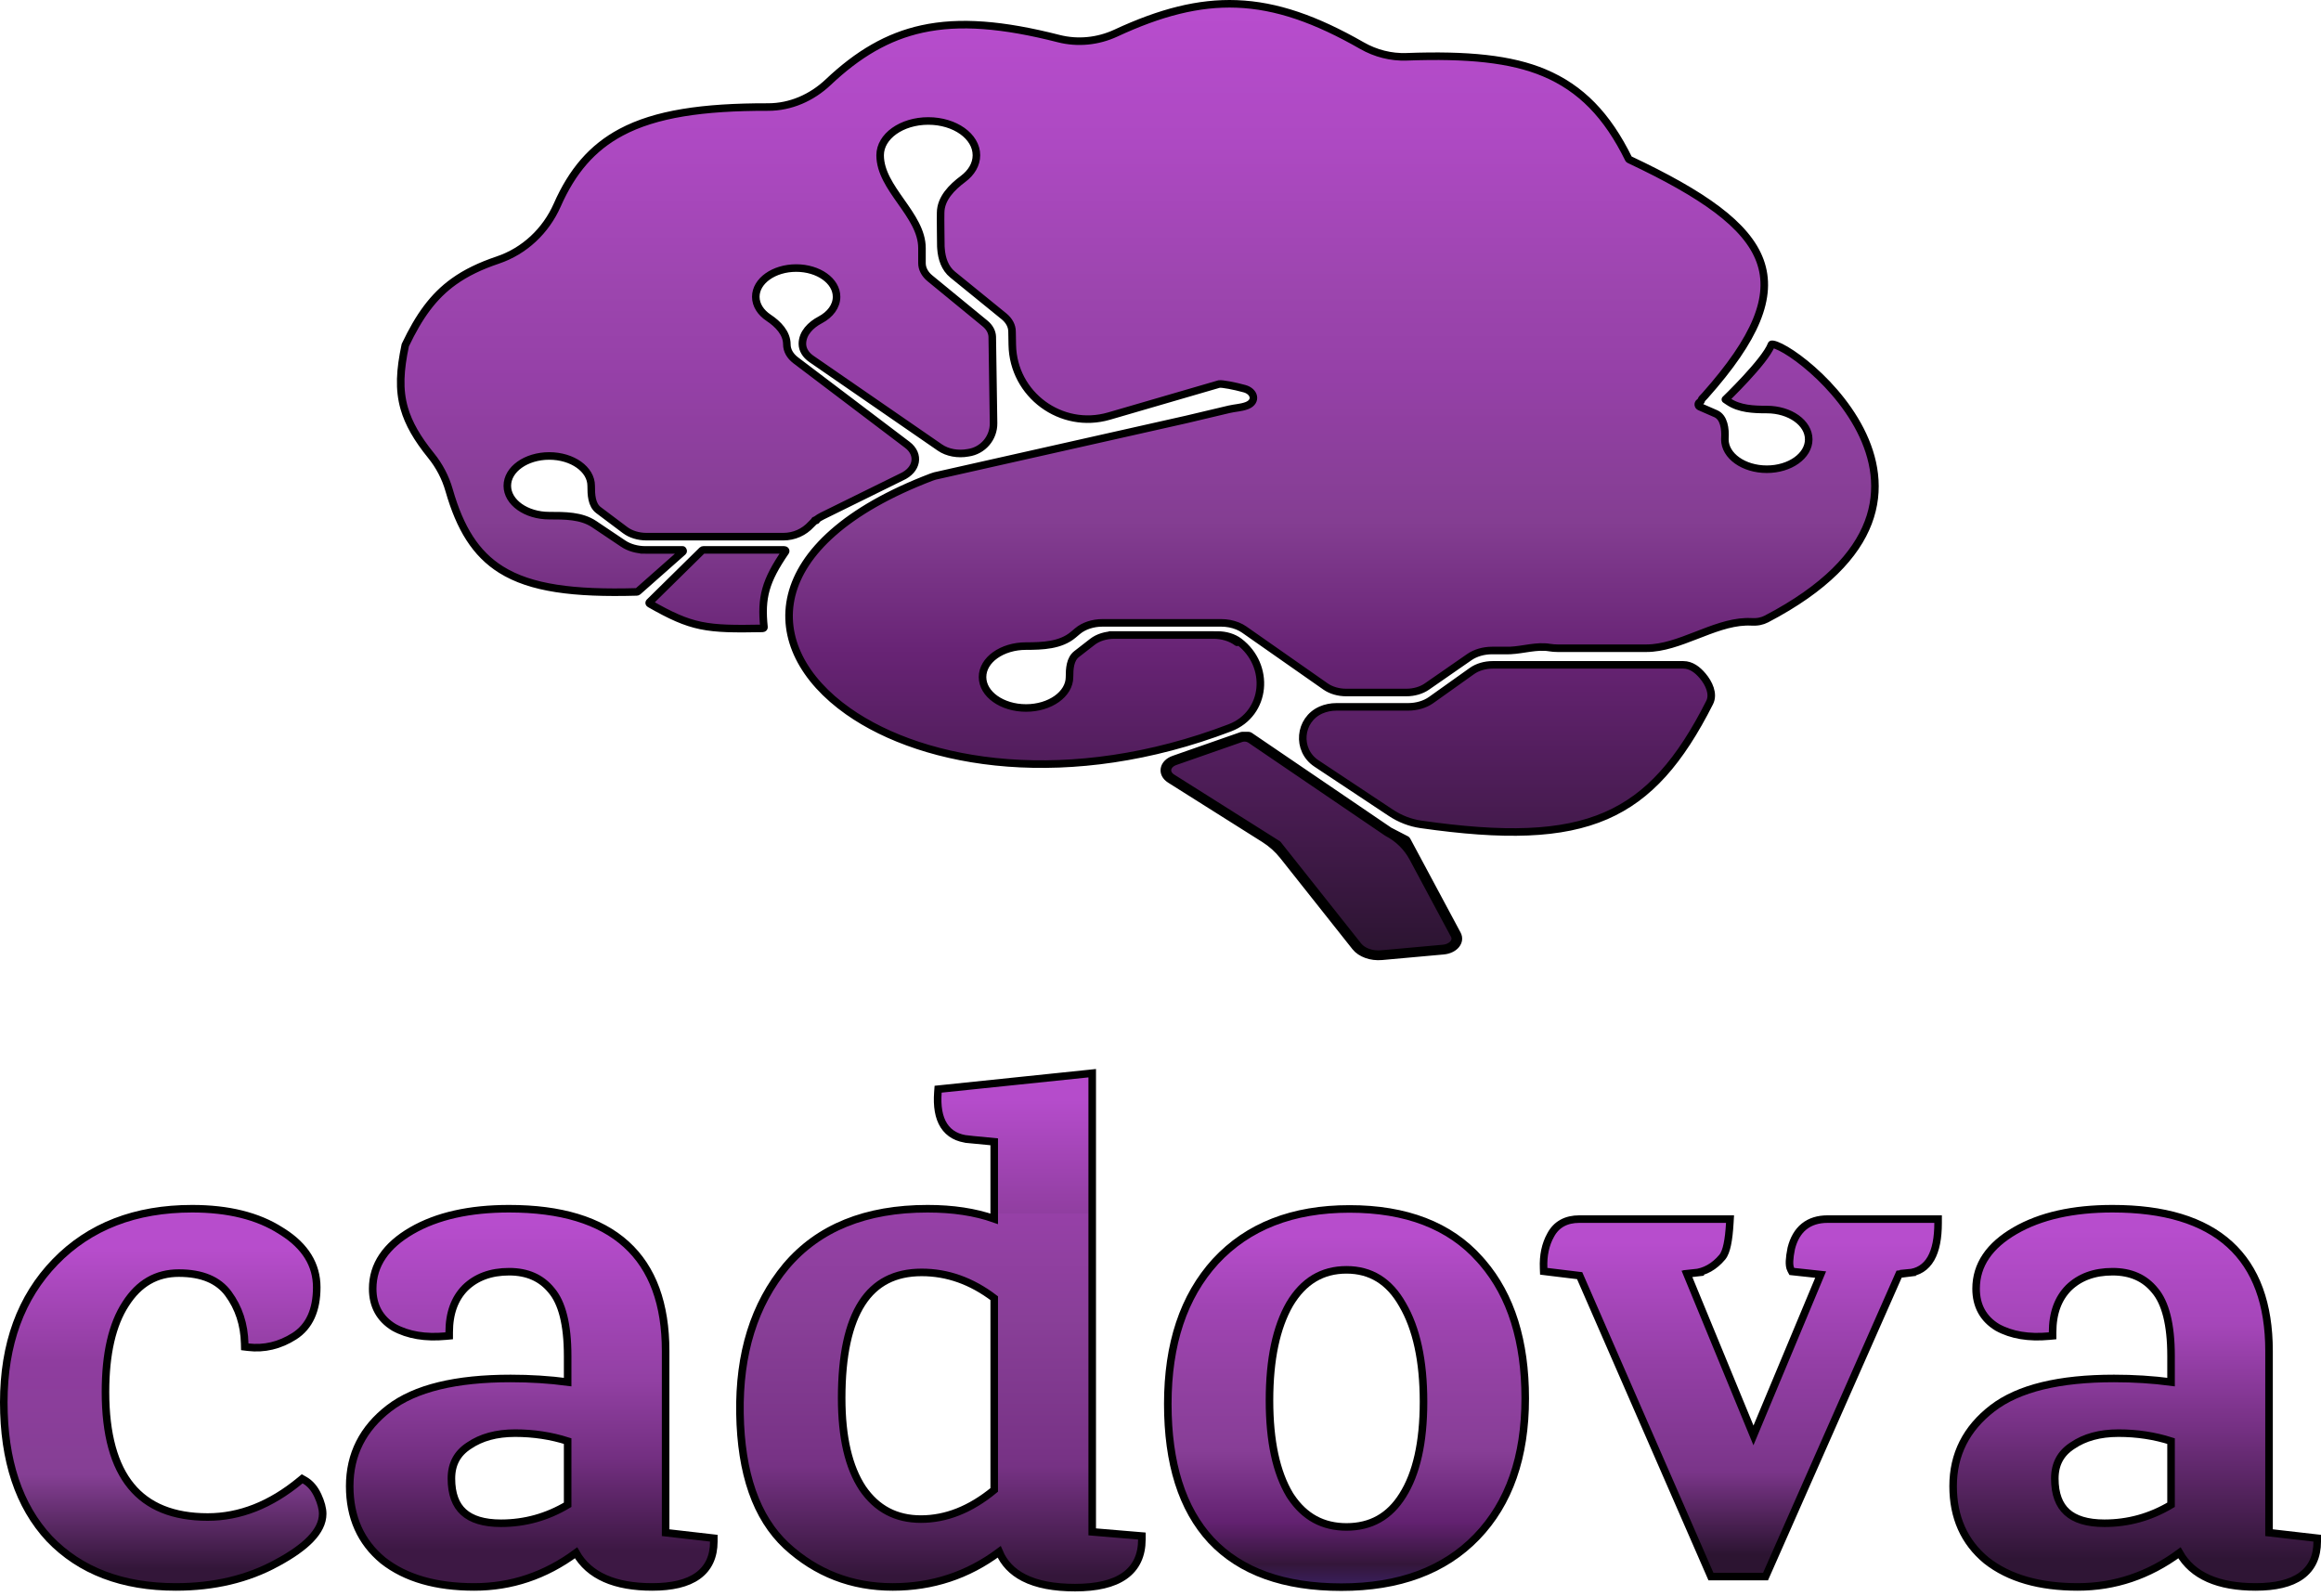
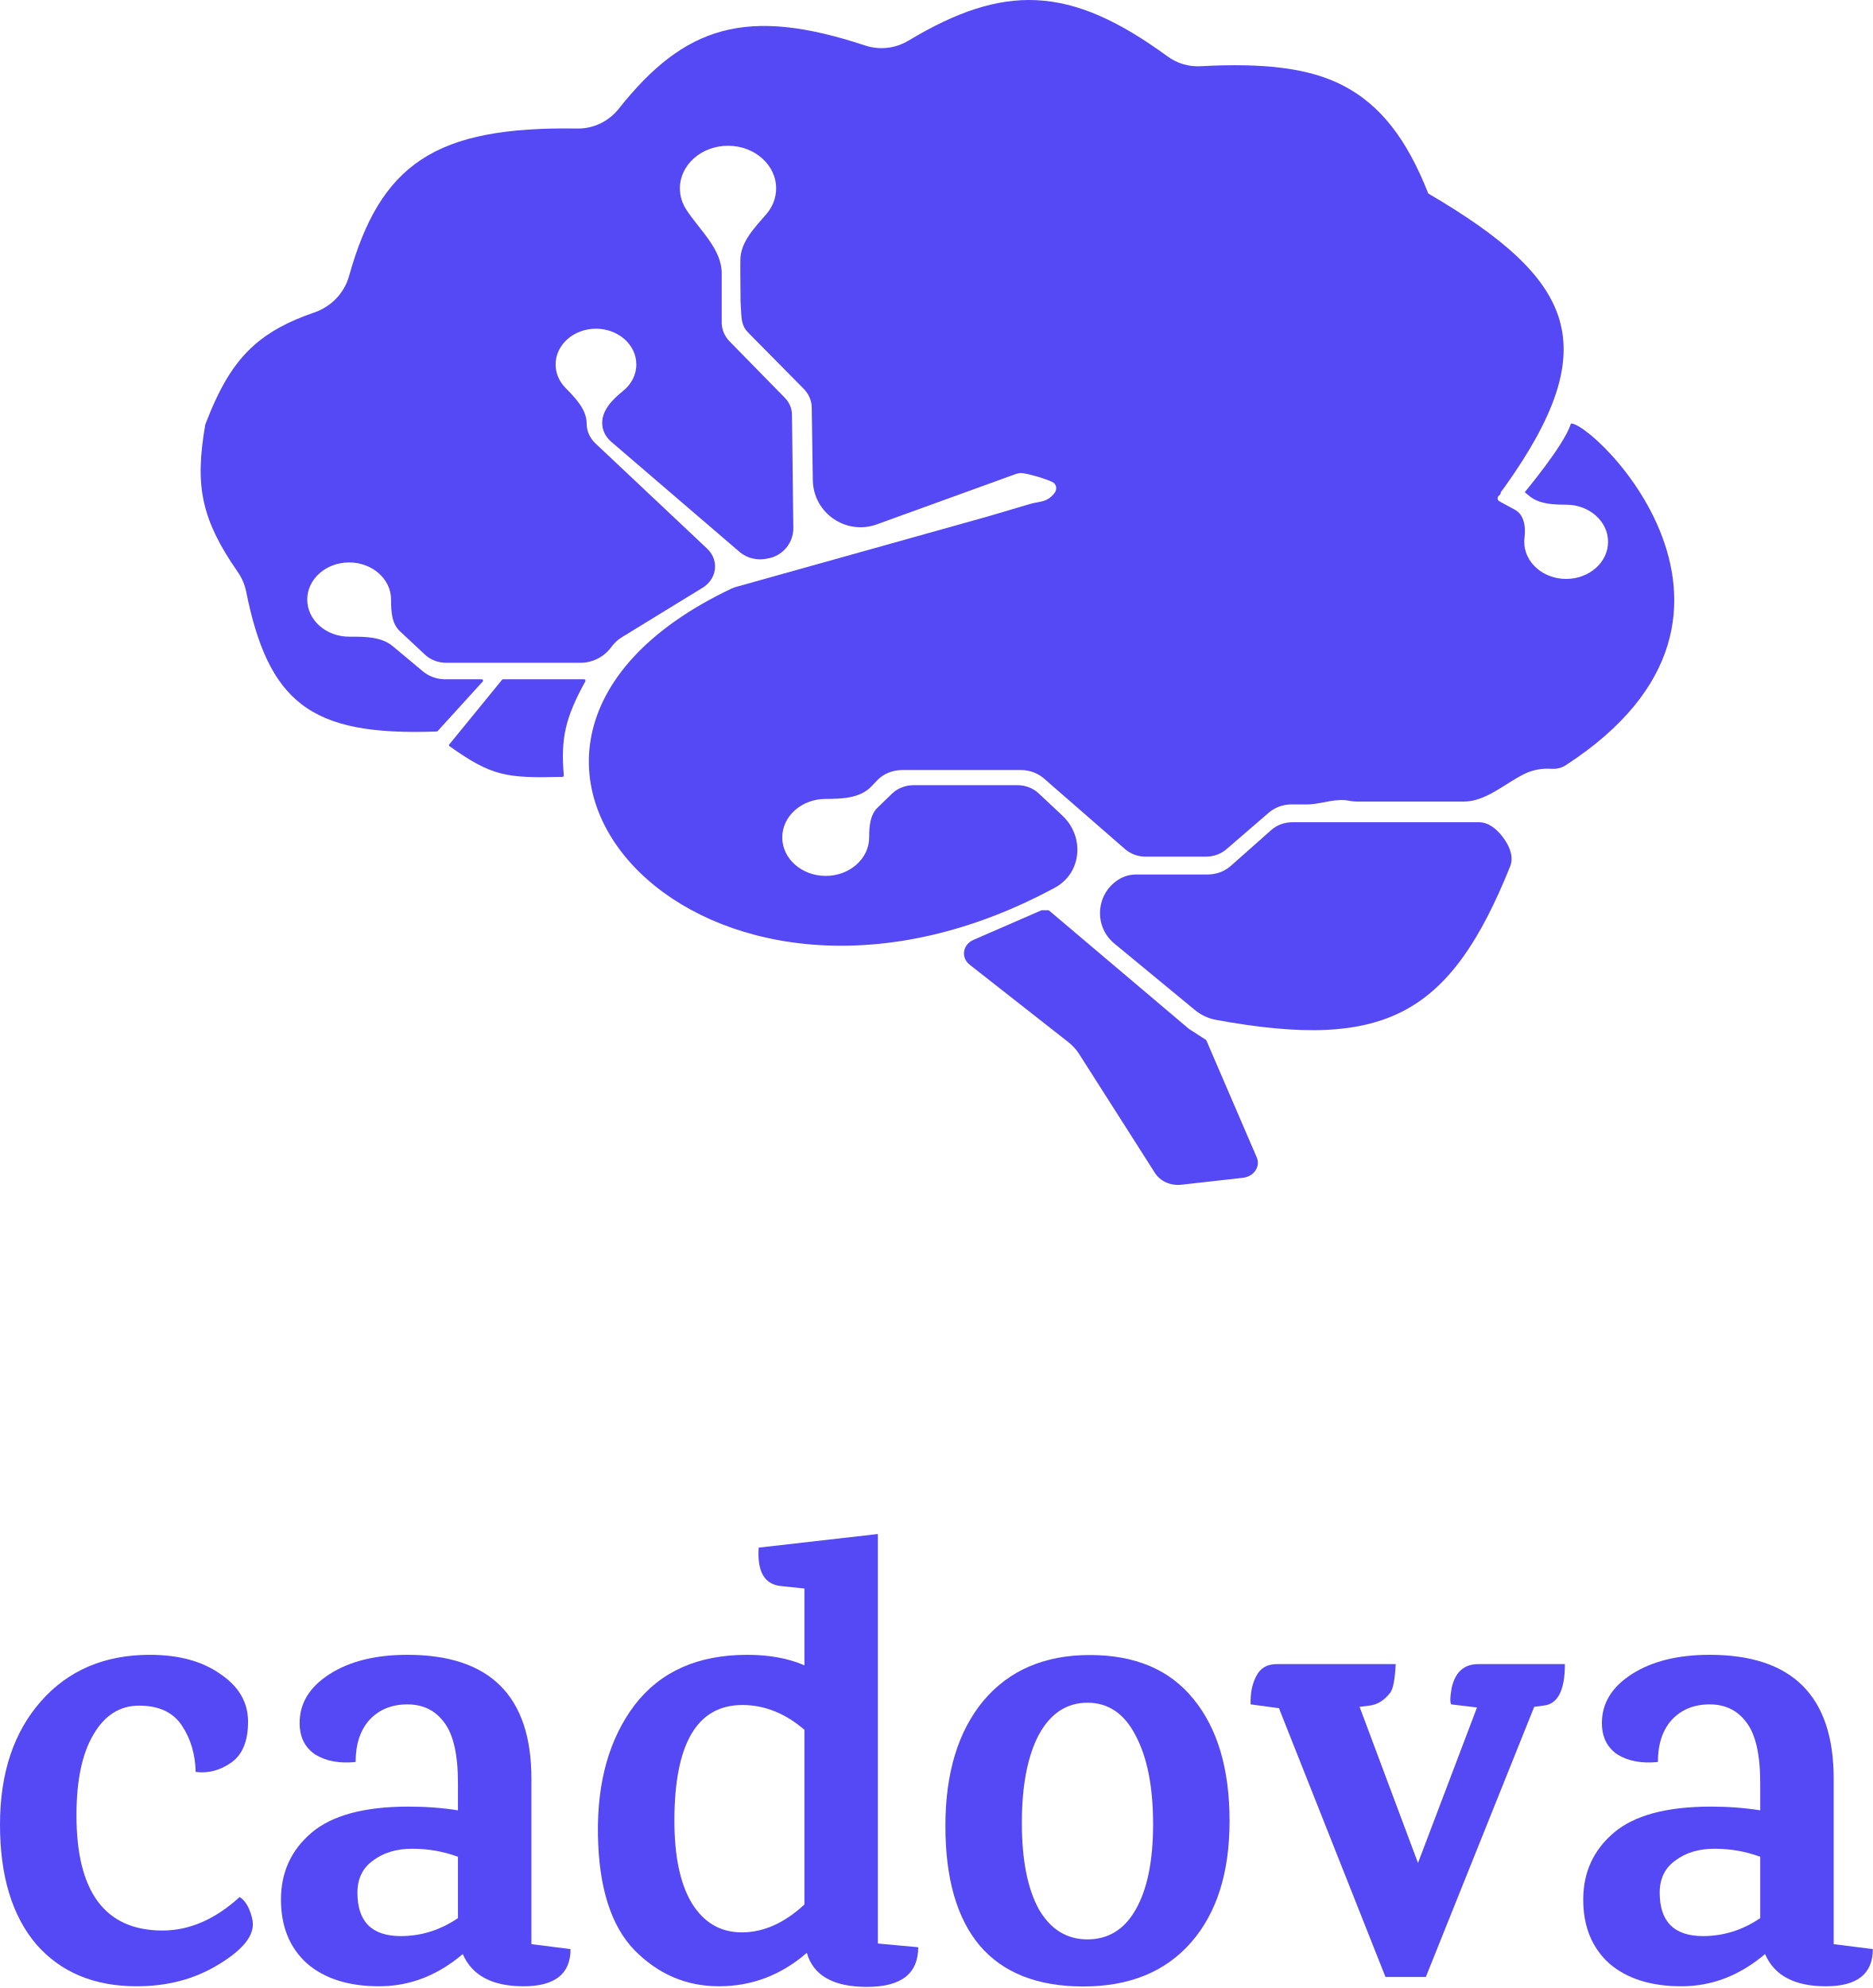
- <svg xmlns="http://www.w3.org/2000/svg" width="307" height="211" viewBox="0 0 307 211" fill="none">
-   <path d="M280.214 189.552C277.741 189.552 275.721 190.113 274.123 191.205L274.112 191.212C272.56 192.216 271.792 193.645 271.792 195.558C271.792 197.605 272.353 199.053 273.392 199.998C274.441 200.951 276.064 201.472 278.351 201.472C281.5 201.472 284.434 200.658 287.166 199.029V190.605C284.968 189.904 282.651 189.552 280.214 189.552ZM306.5 203.896C306.5 205.859 305.808 207.399 304.38 208.426C302.982 209.431 300.946 209.894 298.352 209.894C293.441 209.894 290.008 208.44 288.278 205.383C284.203 208.385 279.714 209.894 274.821 209.894C269.781 209.894 265.738 208.748 262.747 206.397L262.737 206.39C259.8 203.964 258.34 200.67 258.34 196.565C258.34 192.371 260.085 188.928 263.535 186.272C266.999 183.606 272.396 182.32 279.626 182.32C282.25 182.32 284.763 182.48 287.166 182.798V179.338C287.166 175.155 286.414 172.313 285.029 170.681L285.022 170.673C283.691 169.033 281.848 168.2 279.43 168.2C276.989 168.2 275.064 168.926 273.604 170.346C272.216 171.759 271.498 173.698 271.498 176.223V176.678L271.044 176.72C268.359 176.971 266.062 176.598 264.186 175.56L264.177 175.555L264.168 175.549C262.312 174.415 261.379 172.691 261.379 170.449C261.379 167.286 263.16 164.731 266.531 162.777C269.898 160.826 274.209 159.869 279.43 159.869C286.228 159.869 291.42 161.411 294.914 164.581C298.417 167.76 300.127 172.497 300.127 178.696V202.718L306.057 203.399L306.5 203.45V203.896Z" fill="url(#paint0_linear_3_2)" stroke="black" />
-   <path d="M228.832 161.244L228.801 161.773C228.735 162.915 228.627 163.859 228.472 164.595C228.322 165.312 228.115 165.905 227.803 166.279L227.801 166.282C226.753 167.523 225.499 168.241 224.045 168.379L224.046 168.38L223.133 168.486L231.932 189.853L240.818 168.582L237.268 168.197L237.006 168.168L236.882 167.936C236.717 167.629 236.683 167.216 236.7 166.787C236.718 166.337 236.797 165.781 236.93 165.126L236.932 165.115L236.935 165.103C237.248 163.869 237.801 162.891 238.626 162.225C239.453 161.557 240.504 161.244 241.734 161.244H256.353V161.744C256.353 163.735 256.056 165.327 255.404 166.46C254.737 167.62 253.715 168.268 252.384 168.378L252.385 168.379L251.195 168.528L233.662 208.222L233.53 208.52H226.307L226.176 208.22L208.942 168.724L204.612 168.197L204.19 168.145L204.174 167.72C204.105 166.061 204.41 164.594 205.114 163.34C205.482 162.652 205.989 162.121 206.637 161.764C207.282 161.41 208.04 161.244 208.888 161.244H228.832Z" fill="url(#paint1_linear_3_2)" stroke="black" />
-   <path d="M178.495 159.898C185.98 159.898 191.754 162.099 195.729 166.569L196.101 166.991C199.88 171.41 201.742 177.418 201.742 184.956C201.742 192.686 199.622 198.81 195.327 203.264C191.027 207.722 185.034 209.923 177.417 209.923C169.877 209.923 164.103 207.882 160.188 203.718L160.185 203.714C156.345 199.558 154.464 193.522 154.464 185.69C154.464 177.781 156.548 171.478 160.771 166.842L160.773 166.839C165.07 162.196 171 159.898 178.495 159.898ZM178.102 167.953C174.898 167.953 172.406 169.433 170.591 172.475C168.823 175.546 167.916 179.784 167.916 185.231C167.916 190.615 168.823 194.756 170.584 197.701L170.755 197.964C172.548 200.643 174.984 201.959 178.102 201.959C181.325 201.959 183.782 200.584 185.522 197.795L185.524 197.792C187.349 194.911 188.29 190.803 188.29 185.414C188.29 179.966 187.349 175.696 185.515 172.563L185.512 172.557C183.76 169.458 181.301 167.953 178.102 167.953Z" fill="url(#paint2_linear_3_2)" stroke="black" />
-   <path d="M121.907 168.292C118.367 168.292 115.763 169.647 114.018 172.347C112.248 175.084 111.328 179.254 111.328 184.928C111.328 190.132 112.269 194.083 114.089 196.84C115.957 199.571 118.514 200.922 121.81 200.922C125.136 200.922 128.364 199.651 131.506 197.061V171.706C128.502 169.422 125.307 168.292 121.907 168.292ZM151.037 203.621C151.037 205.71 150.285 207.342 148.741 208.429C147.23 209.492 145.025 209.986 142.203 209.986C139.415 209.986 137.137 209.561 135.406 208.671C133.877 207.885 132.788 206.744 132.161 205.256C128.021 208.346 123.324 209.894 118.084 209.895C112.666 209.895 107.969 208.077 104.019 204.448L104.016 204.445C100.021 200.712 98.008 194.842 97.876 186.952C97.744 179.04 99.763 172.531 103.973 167.472L103.976 167.469C108.276 162.382 114.544 159.869 122.692 159.869C126.029 159.869 128.97 160.312 131.506 161.207V151.018L128.135 150.695V150.694C126.676 150.561 125.548 149.966 124.844 148.863C124.156 147.786 123.922 146.3 124.056 144.479L124.087 144.062L124.503 144.019L143.916 142.003L144.468 141.945V202.611L150.579 203.123L151.037 203.161V203.621Z" fill="url(#paint3_linear_3_2)" stroke="black" />
-   <path d="M68.13 189.552C65.658 189.552 63.638 190.113 62.04 191.205L62.029 191.212C60.476 192.216 59.709 193.645 59.709 195.558C59.709 197.605 60.27 199.053 61.309 199.998C62.358 200.951 63.981 201.472 66.268 201.472C69.417 201.472 72.351 200.658 75.083 199.029V190.605C72.884 189.904 70.568 189.552 68.13 189.552ZM94.417 203.896C94.416 205.859 93.725 207.399 92.296 208.426C90.898 209.431 88.863 209.894 86.269 209.894C81.358 209.894 77.924 208.44 76.195 205.383C72.119 208.385 67.63 209.894 62.738 209.894C57.698 209.894 53.655 208.748 50.664 206.397L50.654 206.39C47.717 203.964 46.256 200.67 46.256 196.565C46.256 192.371 48.001 188.928 51.452 186.272C54.916 183.606 60.313 182.32 67.543 182.32C70.166 182.32 72.68 182.48 75.083 182.798V179.338C75.083 175.155 74.331 172.313 72.946 170.681L72.939 170.673C71.608 169.033 69.765 168.2 67.346 168.2C64.906 168.2 62.981 168.926 61.521 170.346C60.132 171.759 59.415 173.698 59.415 176.223V176.678L58.961 176.72C56.276 176.971 53.979 176.598 52.103 175.56L52.093 175.555L52.084 175.549C50.229 174.415 49.295 172.691 49.295 170.449C49.295 167.286 51.077 164.731 54.448 162.777C57.815 160.826 62.126 159.869 67.346 159.869C74.144 159.869 79.337 161.411 82.831 164.581C86.334 167.76 88.043 172.497 88.043 178.696V202.718L93.974 203.399L94.417 203.45V203.896Z" fill="url(#paint4_linear_3_2)" stroke="black" />
-   <path d="M25.414 159.869C30.179 159.869 34.102 160.827 37.145 162.783L37.434 162.963C40.362 164.839 41.895 167.275 41.895 170.266C41.895 173.246 40.938 175.455 38.918 176.736C36.997 177.955 34.954 178.443 32.806 178.185L32.376 178.133L32.365 177.701C32.302 175.168 31.579 172.978 30.207 171.112C28.892 169.324 26.748 168.384 23.648 168.384C20.699 168.384 18.367 169.717 16.619 172.459L16.616 172.463C14.86 175.159 13.952 179.02 13.952 184.102C13.952 189.728 15.111 193.854 17.343 196.568C19.56 199.263 22.905 200.647 27.473 200.647C31.715 200.647 35.789 199.052 39.704 195.813L39.968 195.595L40.268 195.763C41.035 196.193 41.621 196.897 42.046 197.823C42.453 198.712 42.68 199.519 42.68 200.23C42.68 201.383 42.11 202.493 41.095 203.555C40.08 204.615 38.584 205.666 36.634 206.717L36.635 206.718C32.76 208.841 28.296 209.894 23.257 209.894C16.222 209.894 10.623 207.782 6.522 203.51L6.517 203.504C2.484 199.17 0.5 193.138 0.5 185.477C0.5 177.798 2.757 171.586 7.309 166.894C11.863 162.199 17.916 159.869 25.414 159.869Z" fill="url(#paint5_linear_3_2)" stroke="black" />
-   <path d="M165.285 97.334C165.247 97.308 165.196 97.293 165.143 97.293H164.322C164.306 97.293 164.29 97.294 164.275 97.297L164.231 97.308L155.271 100.441C153.829 100.945 153.566 102.329 154.769 103.088L167.236 110.95C168.19 111.552 169.036 112.311 169.737 113.195L179.285 125.236C179.983 126.116 181.359 126.607 182.766 126.48L190.925 125.743C192.377 125.612 193.273 124.548 192.751 123.574L186.082 111.13C186.072 111.11 186.055 111.092 186.034 111.078L186.011 111.064L183.763 109.9L165.285 97.334Z" fill="url(#paint6_linear_3_2)" />
-   <path d="M194.692 88.75C195.424 88.229 196.417 87.936 197.452 87.936H222.646C223.695 87.936 224.532 88.589 225.21 89.391C226.04 90.374 226.711 91.783 226.13 92.931C222.233 100.641 218.14 105.406 212.415 107.89C206.554 110.434 198.936 110.608 187.942 109.033C186.519 108.829 185.163 108.297 183.965 107.502L174.124 100.976C171.457 99.207 171.805 95.188 174.737 93.904C175.352 93.635 176.06 93.492 176.782 93.492H186.243C187.387 93.492 188.484 93.169 189.293 92.593L194.692 88.75Z" fill="url(#paint7_linear_3_2)" />
-   <path d="M103.898 72.8C103.861 72.758 103.795 72.732 103.724 72.732H93.043C92.977 72.732 92.915 72.754 92.876 72.792L85.905 79.655C85.841 79.718 85.858 79.806 85.943 79.855C88.721 81.437 90.585 82.295 92.699 82.733C94.808 83.169 97.147 83.184 100.854 83.112C100.91 83.111 100.963 83.093 101.001 83.064C101.038 83.034 101.058 82.995 101.053 82.955C100.846 80.986 100.892 79.46 101.322 77.941C101.751 76.421 102.566 74.9 103.909 72.942C103.94 72.897 103.936 72.843 103.898 72.8Z" fill="url(#paint8_linear_3_2)" />
-   <path d="M85.205 72.732H90.167C90.18 72.732 90.193 72.733 90.205 72.734C90.269 72.743 90.324 72.772 90.352 72.815C90.386 72.865 90.376 72.926 90.327 72.969L84.37 78.233C84.333 78.266 84.277 78.285 84.218 78.287C75.856 78.526 70.203 77.799 66.278 75.343C62.907 73.233 60.845 69.868 59.401 64.826C58.923 63.158 58.109 61.604 57.017 60.256C55.171 57.977 54.048 56.013 53.476 54.033C52.74 51.49 52.916 48.932 53.605 45.663L53.614 45.638C55.423 41.842 57.288 39.196 60.056 37.219C61.643 36.086 63.52 35.177 65.84 34.396C69.375 33.207 72.2 30.535 73.706 27.122C75.678 22.651 78.315 19.539 82.167 17.487C86.709 15.067 92.907 14.14 101.597 14.158C104.567 14.164 107.382 12.916 109.54 10.876C113.483 7.15 117.39 4.831 121.967 3.831C126.943 2.745 132.672 3.227 140.032 5.105C142.561 5.75 145.235 5.476 147.602 4.376C153.499 1.638 158.548 0.331 163.575 0.518C168.843 0.714 174.049 2.549 180.147 6.035C181.944 7.063 183.99 7.589 186.058 7.512C194.118 7.211 199.866 7.784 204.254 9.629C209.092 11.664 212.584 15.242 215.425 21.028C215.44 21.058 215.468 21.084 215.505 21.101C225.246 25.692 231.063 29.742 232.805 34.502C234.546 39.258 232.234 44.772 225.523 52.325L225.103 52.769C225.029 52.848 225.042 53.025 224.956 53.09L224.764 53.234C224.564 53.384 224.6 53.695 224.83 53.795L226.946 54.719C228.047 55.199 228.226 56.745 228.154 57.943C228.151 58 228.149 58.057 228.149 58.114C228.149 60.294 230.632 62.062 233.695 62.062C236.758 62.062 239.241 60.294 239.241 58.114C239.241 55.934 236.758 54.167 233.695 54.167C231.94 54.167 230.08 54.093 228.625 53.11L228.216 52.834L228.244 52.807L228.248 52.804C228.275 52.777 228.306 52.747 228.341 52.713C228.489 52.568 228.701 52.359 228.959 52.102C229.473 51.587 230.168 50.877 230.888 50.099C231.609 49.321 232.356 48.472 232.976 47.679C233.594 46.89 234.092 46.145 234.305 45.579C234.315 45.55 234.328 45.546 234.341 45.543C234.367 45.536 234.428 45.531 234.542 45.551C234.768 45.59 235.102 45.712 235.528 45.924C236.373 46.346 237.513 47.09 238.763 48.102C241.262 50.126 244.181 53.204 246.058 56.867C247.935 60.529 248.767 64.769 247.109 69.125C245.485 73.392 241.465 77.786 233.652 81.867C233.363 82.017 233.052 82.124 232.733 82.187C232.385 82.255 232.03 82.266 231.676 82.248C231.529 82.241 231.38 82.237 231.23 82.237C231.121 82.237 231.013 82.239 230.905 82.243C226.585 82.397 222.105 85.736 217.782 85.736H206.015C205.661 85.736 205.308 85.707 204.96 85.649C203.258 85.368 201.495 85.953 199.772 86.032C199.688 86.036 199.604 86.038 199.52 86.038H197.364C196.239 86.038 195.159 86.351 194.354 86.91L188.735 90.806C188.007 91.311 187.029 91.594 186.012 91.594H178.066C177.042 91.594 176.06 91.308 175.33 90.797L164.583 83.276C164.319 83.091 164.022 82.93 163.699 82.799L163.671 82.788C163.019 82.523 162.281 82.383 161.531 82.383H145.827C144.563 82.383 143.361 82.778 142.542 83.464L141.951 83.961C140.284 85.364 137.891 85.454 135.712 85.454C132.536 85.454 129.961 87.286 129.961 89.547C129.961 91.808 132.536 93.641 135.712 93.641C138.889 93.641 141.464 91.808 141.464 89.547C141.464 88.449 141.538 87.185 142.405 86.512L144.504 84.882C145.242 84.314 146.281 83.992 147.368 83.992H160.672H161.055C162.129 83.992 163.156 84.307 163.894 84.863C168.068 88.012 167.558 94.4 162.673 96.265C141.502 104.35 122.38 101.271 112.173 94.068C106.249 89.887 103.322 84.317 104.709 78.715C106.097 73.114 111.804 67.45 123.231 63.095C123.509 62.989 123.822 62.903 124.129 62.85L156.94 55.471L162.58 54.133C163.336 53.953 164.137 53.936 164.866 53.668C164.908 53.653 164.949 53.636 164.989 53.62C166.257 53.089 165.939 51.776 164.615 51.408C163.278 51.038 161.649 50.73 161.253 50.793L146.69 55.033C140.365 56.875 134.018 52.204 133.896 45.617L133.864 43.862C133.864 43.118 133.484 42.4 132.796 41.84L126.01 36.321C124.978 35.482 124.558 34.203 124.465 32.876L124.445 32.578C124.445 32.014 124.392 28.901 124.418 28.134C124.433 26.258 125.887 24.782 127.391 23.66C128.482 22.847 129.152 21.745 129.152 20.532C129.152 18.029 126.301 16 122.784 16C119.267 16 116.416 18.029 116.416 20.532C116.416 24.944 121.949 28.399 121.949 32.811V34.8C121.949 35.539 122.324 36.254 123.005 36.812L130.293 42.791C130.885 43.276 131.222 43.893 131.246 44.535L131.417 55.966C131.446 57.937 130 59.619 128.047 59.886C126.722 60.137 125.309 59.875 124.325 59.196L107.319 47.467C106.561 46.944 106.133 46.224 106.133 45.472C106.133 44.071 107.239 42.966 108.479 42.315C109.797 41.622 110.652 40.509 110.652 39.254C110.652 37.155 108.26 35.453 105.311 35.453C102.361 35.453 99.97 37.155 99.97 39.254C99.97 40.351 100.623 41.34 101.668 42.033C102.917 42.863 104.078 44.052 104.078 45.552C104.078 46.334 104.497 47.086 105.249 47.655L120.012 58.833C121.698 60.11 121.322 62.165 119.232 63.092L108.765 68.247C108.436 68.409 108.127 68.607 107.843 68.836C107.645 68.996 107.46 69.17 107.289 69.359C106.35 70.391 105.02 70.98 103.624 70.98H85.515C84.44 70.98 83.412 70.664 82.675 70.107L79.167 67.472C78.241 66.776 78.196 65.413 78.196 64.254C78.196 62.075 75.713 60.307 72.65 60.307C69.587 60.307 67.104 62.075 67.104 64.254C67.104 66.435 69.587 68.202 72.65 68.202H72.736C74.752 68.202 76.913 68.201 78.584 69.322L82.413 71.891C83.171 72.404 84.164 72.701 85.205 72.732Z" fill="url(#paint9_linear_3_2)" />
-   <path d="M107.769 68.824C107.84 68.873 108.037 68.765 107.984 68.825M84.822 72.732H90.167C90.246 72.732 90.318 72.764 90.352 72.815C90.386 72.865 90.376 72.926 90.327 72.969L84.37 78.233C84.333 78.266 84.277 78.285 84.218 78.287C75.856 78.526 70.203 77.799 66.278 75.343C62.907 73.233 60.845 69.868 59.401 64.826C58.923 63.158 58.109 61.604 57.017 60.256C55.171 57.977 54.048 56.013 53.476 54.033C52.74 51.49 52.916 48.932 53.605 45.663L53.614 45.638C55.423 41.842 57.288 39.196 60.056 37.219C61.643 36.086 63.52 35.177 65.84 34.396C69.375 33.207 72.2 30.535 73.706 27.122C75.678 22.651 78.315 19.539 82.167 17.487C86.709 15.067 92.907 14.14 101.597 14.158C104.567 14.164 107.382 12.916 109.54 10.876C113.483 7.15 117.39 4.831 121.967 3.831C126.943 2.745 132.672 3.227 140.032 5.105C142.561 5.75 145.235 5.476 147.602 4.376C153.499 1.638 158.548 0.331 163.575 0.518C168.843 0.714 174.049 2.549 180.147 6.035C181.944 7.063 183.99 7.589 186.058 7.512C194.118 7.211 199.866 7.784 204.254 9.629C209.092 11.664 212.584 15.242 215.425 21.028C215.44 21.058 215.468 21.084 215.505 21.101C225.246 25.692 231.063 29.742 232.805 34.502C234.546 39.258 232.234 44.772 225.523 52.325L225.103 52.769C225.029 52.848 225.042 53.025 224.956 53.09L224.764 53.234C224.564 53.384 224.6 53.695 224.83 53.795L226.946 54.719C228.047 55.199 228.226 56.745 228.154 57.943C228.151 58 228.149 58.057 228.149 58.114C228.149 60.294 230.632 62.062 233.695 62.062C236.758 62.062 239.241 60.294 239.241 58.114C239.241 55.934 236.758 54.167 233.695 54.167C231.94 54.167 230.08 54.093 228.625 53.11L228.216 52.834M146.808 83.989H160.495C161.683 83.989 162.818 84.338 163.633 84.952M228.216 52.834L228.244 52.807M228.216 52.834C228.225 52.825 228.234 52.816 228.244 52.807M90.297 72.734H85.381C84.277 72.734 83.214 72.433 82.413 71.891L78.584 69.322C76.89 68.186 74.69 68.202 72.65 68.202C69.587 68.202 67.104 66.435 67.104 64.254C67.104 62.075 69.587 60.307 72.65 60.307C75.713 60.307 78.196 62.075 78.196 64.254C78.196 65.413 78.241 66.776 79.167 67.472L82.675 70.107C83.412 70.664 84.44 70.98 85.515 70.98H103.624C105.02 70.98 106.35 70.391 107.289 69.359C107.707 68.899 108.208 68.522 108.765 68.247L119.232 63.092C121.322 62.165 121.698 60.11 120.012 58.833L105.249 47.655C104.497 47.086 104.078 46.334 104.078 45.552C104.078 44.052 102.917 42.863 101.668 42.033C100.623 41.34 99.97 40.351 99.97 39.254C99.97 37.155 102.361 35.453 105.311 35.453C108.26 35.453 110.652 37.155 110.652 39.254C110.652 40.509 109.797 41.622 108.479 42.315C107.239 42.966 106.133 44.071 106.133 45.472C106.133 46.224 106.561 46.944 107.319 47.467L124.325 59.196C125.309 59.875 126.722 60.137 128.047 59.886C130 59.619 131.446 57.937 131.417 55.966L131.246 44.535C131.222 43.893 130.885 43.276 130.293 42.791L123.005 36.812C122.324 36.254 121.949 35.539 121.949 34.8V32.811C121.949 28.399 116.416 24.944 116.416 20.532C116.416 18.029 119.267 16 122.784 16C126.301 16 129.152 18.029 129.152 20.532C129.152 21.745 128.482 22.847 127.391 23.66C125.887 24.782 124.433 26.258 124.418 28.134C124.392 28.901 124.445 32.014 124.445 32.578L124.465 32.876C124.558 34.203 124.978 35.482 126.01 36.321L132.796 41.84C133.484 42.4 133.864 43.118 133.864 43.862L133.896 45.617C134.018 52.204 140.365 56.875 146.69 55.033L161.253 50.793C161.649 50.73 163.278 51.038 164.615 51.408C165.939 51.776 166.257 53.089 164.989 53.62C164.949 53.636 164.908 53.653 164.866 53.668C164.137 53.936 163.336 53.953 162.58 54.133L156.94 55.471L124.129 62.85C123.822 62.903 123.509 62.989 123.231 63.095C111.804 67.45 106.097 73.114 104.709 78.715C103.322 84.317 106.249 89.887 112.173 94.068C122.38 101.271 141.502 104.35 162.673 96.265C167.558 94.4 168.068 88.012 163.894 84.863C163.156 84.307 162.129 83.992 161.055 83.992H147.368C146.281 83.992 145.242 84.314 144.504 84.882L142.405 86.512C141.538 87.185 141.464 88.449 141.464 89.547C141.464 91.808 138.889 93.641 135.712 93.641C132.536 93.641 129.961 91.808 129.961 89.547C129.961 87.286 132.536 85.454 135.712 85.454C137.891 85.454 140.284 85.364 141.951 83.961L142.542 83.464C143.361 82.778 144.563 82.383 145.827 82.383H161.531C162.281 82.383 163.019 82.523 163.671 82.788L163.699 82.799C164.022 82.93 164.319 83.091 164.583 83.276L175.33 90.797C176.06 91.308 177.042 91.594 178.066 91.594H186.012C187.029 91.594 188.007 91.311 188.735 90.806L194.354 86.91C195.159 86.351 196.239 86.038 197.364 86.038H199.52C199.604 86.038 199.688 86.036 199.772 86.033C201.495 85.953 203.258 85.368 204.96 85.649C205.308 85.707 205.661 85.736 206.015 85.736L217.782 85.736C222.105 85.736 226.585 82.397 230.905 82.243C231.013 82.239 231.121 82.237 231.23 82.237C231.38 82.237 231.529 82.241 231.676 82.248C232.03 82.266 232.385 82.255 232.733 82.187C233.052 82.124 233.363 82.017 233.652 81.867C241.465 77.786 245.485 73.392 247.109 69.125C248.767 64.769 247.935 60.529 246.058 56.867C244.181 53.204 241.262 50.126 238.763 48.102C237.513 47.09 236.373 46.346 235.528 45.924C235.102 45.712 234.768 45.59 234.542 45.551C234.428 45.531 234.367 45.536 234.341 45.543C234.328 45.546 234.315 45.55 234.305 45.579C234.092 46.145 233.594 46.89 232.976 47.679C232.356 48.472 231.609 49.321 230.888 50.099C230.168 50.877 229.473 51.587 228.959 52.102C228.701 52.359 228.489 52.568 228.341 52.713C228.306 52.747 228.275 52.777 228.248 52.804L228.244 52.807M165.143 97.293C165.196 97.293 165.247 97.308 165.285 97.334L183.763 109.9L186.011 111.064L186.034 111.078C186.055 111.092 186.072 111.11 186.082 111.13L192.751 123.574C193.273 124.548 192.377 125.612 190.925 125.743L182.766 126.48C181.359 126.607 179.983 126.116 179.285 125.236L169.737 113.195C169.036 112.311 168.19 111.552 167.236 110.95L154.769 103.088C153.566 102.329 153.829 100.945 155.271 100.441L164.231 97.308L164.275 97.297C164.29 97.294 164.306 97.293 164.322 97.293H165.143ZM155.452 100.703C154.272 101.116 154.057 102.249 155.041 102.869L168.977 111.658L169 111.675C169.007 111.681 169.014 111.688 169.02 111.695L179.643 125.092C180.258 125.868 181.472 126.303 182.715 126.19L190.873 125.453C192.061 125.345 192.794 124.475 192.367 123.679L186.896 113.468C186.13 112.039 184.949 110.876 183.51 110.131C183.505 110.128 183.501 110.126 183.496 110.123C183.494 110.122 183.491 110.12 183.489 110.118L165.43 97.836C165.19 97.673 164.906 97.586 164.616 97.586C164.453 97.586 164.291 97.613 164.138 97.667L155.452 100.703ZM197.452 87.936C196.417 87.936 195.424 88.229 194.692 88.75L189.293 92.593C188.484 93.169 187.387 93.492 186.243 93.492H176.782C176.06 93.492 175.352 93.635 174.737 93.904C171.805 95.188 171.457 99.207 174.124 100.976L183.965 107.502C185.163 108.297 186.519 108.829 187.942 109.033C198.936 110.608 206.554 110.434 212.415 107.89C218.14 105.406 222.233 100.641 226.13 92.931C226.711 91.783 226.04 90.374 225.21 89.391C224.532 88.589 223.695 87.936 222.646 87.936H197.452ZM103.724 72.732C103.795 72.732 103.861 72.758 103.898 72.8C103.936 72.843 103.94 72.897 103.909 72.942C102.566 74.9 101.751 76.421 101.322 77.941C100.892 79.46 100.846 80.986 101.053 82.955C101.058 82.995 101.038 83.034 101.001 83.064C100.963 83.093 100.91 83.111 100.854 83.112C97.147 83.184 94.808 83.169 92.699 82.733C90.585 82.295 88.721 81.437 85.943 79.855C85.858 79.806 85.841 79.718 85.905 79.655L92.876 72.792C92.915 72.754 92.977 72.732 93.043 72.732H103.724Z" stroke="black" stroke-linecap="round" stroke-linejoin="round" />
-   <defs>
-     <linearGradient id="paint0_linear_3_2" x1="171.831" y1="117.816" x2="171.831" y2="273.168" gradientUnits="userSpaceOnUse">
-       <stop offset="0.289" stop-color="#B74DCD" />
-       <stop offset="0.369" stop-color="#A546B9" />
-       <stop offset="0.459" stop-color="#743082" />
-       <stop offset="0.569" stop-color="#2F1535" />
-     </linearGradient>
-     <linearGradient id="paint1_linear_3_2" x1="171.831" y1="117.815" x2="171.831" y2="273.168" gradientUnits="userSpaceOnUse">
-       <stop offset="0.299" stop-color="#B74DCD" />
-       <stop offset="0.401" stop-color="#943FA6" />
-       <stop offset="0.495" stop-color="#7A3589" />
-       <stop offset="0.565" stop-color="#2C1431" />
-     </linearGradient>
-     <linearGradient id="paint2_linear_3_2" x1="171.831" y1="117.844" x2="171.831" y2="273.196" gradientUnits="userSpaceOnUse">
-       <stop offset="0.294" stop-color="#B74DCC" />
-       <stop offset="0.354" stop-color="#A044B3" />
-       <stop offset="0.417" stop-color="#9241A2" />
-       <stop offset="0.477" stop-color="#873E96" />
-       <stop offset="0.538" stop-color="#622170" />
-       <stop offset="0.538" stop-color="#61216F" />
-       <stop offset="0.573" stop-color="#34163A" />
-       <stop offset="0.61" stop-color="#3E297F" />
-       <stop offset="0.658" stop-color="#4E2C83" />
-       <stop offset="0.697" stop-color="#5B2F86" />
-       <stop offset="0.756" stop-color="#5B2F86" />
-     </linearGradient>
-     <linearGradient id="paint3_linear_3_2" x1="171.831" y1="117.815" x2="171.831" y2="273.168" gradientUnits="userSpaceOnUse">
-       <stop offset="0.178" stop-color="#B54CCB" />
-       <stop offset="0.275" stop-color="#903EA0" />
-       <stop offset="0.275" stop-color="#9640A7" />
-       <stop offset="0.364" stop-color="#893F98" />
-       <stop offset="0.49" stop-color="#763284" />
-       <stop offset="0.583" stop-color="#34163A" />
-     </linearGradient>
-     <linearGradient id="paint4_linear_3_2" x1="171.831" y1="117.816" x2="171.831" y2="273.168" gradientUnits="userSpaceOnUse">
-       <stop offset="0.284" stop-color="#B74DCD" />
-       <stop offset="0.336" stop-color="#A847BD" />
-       <stop offset="0.417" stop-color="#9240A3" />
-       <stop offset="0.483" stop-color="#732F81" />
-       <stop offset="0.561" stop-color="#3D1844" />
-     </linearGradient>
-     <linearGradient id="paint5_linear_3_2" x1="171.831" y1="117.816" x2="171.831" y2="273.168" gradientUnits="userSpaceOnUse">
-       <stop offset="0.304" stop-color="#B74DCC" />
-       <stop offset="0.4" stop-color="#8F3D9F" />
-       <stop offset="0.497" stop-color="#853F94" />
-       <stop offset="0.577" stop-color="#331639" />
-     </linearGradient>
-     <linearGradient id="paint6_linear_3_2" x1="150.426" y1="0.5" x2="150.426" y2="126.5" gradientUnits="userSpaceOnUse">
-       <stop stop-color="#B84DCE" />
-       <stop offset="0.149" stop-color="#AD49C2" />
-       <stop offset="0.303" stop-color="#9C45AE" />
-       <stop offset="0.394" stop-color="#9540A7" />
-       <stop offset="0.543" stop-color="#843E92" />
-       <stop offset="0.683" stop-color="#672374" />
-       <stop offset="0.812" stop-color="#4E1D58" />
-       <stop offset="1" stop-color="#2B1430" />
-     </linearGradient>
-     <linearGradient id="paint7_linear_3_2" x1="150.426" y1="0.5" x2="150.426" y2="126.5" gradientUnits="userSpaceOnUse">
-       <stop stop-color="#B84DCE" />
-       <stop offset="0.149" stop-color="#AD49C2" />
-       <stop offset="0.303" stop-color="#9C45AE" />
-       <stop offset="0.394" stop-color="#9540A7" />
-       <stop offset="0.543" stop-color="#843E92" />
-       <stop offset="0.683" stop-color="#672374" />
-       <stop offset="0.812" stop-color="#4E1D58" />
-       <stop offset="1" stop-color="#2B1430" />
-     </linearGradient>
-     <linearGradient id="paint8_linear_3_2" x1="150.426" y1="0.5" x2="150.426" y2="126.5" gradientUnits="userSpaceOnUse">
-       <stop stop-color="#B84DCE" />
-       <stop offset="0.149" stop-color="#AD49C2" />
-       <stop offset="0.303" stop-color="#9C45AE" />
-       <stop offset="0.394" stop-color="#9540A7" />
-       <stop offset="0.543" stop-color="#843E92" />
-       <stop offset="0.683" stop-color="#672374" />
-       <stop offset="0.812" stop-color="#4E1D58" />
-       <stop offset="1" stop-color="#2B1430" />
-     </linearGradient>
-     <linearGradient id="paint9_linear_3_2" x1="150.426" y1="0.5" x2="150.426" y2="126.5" gradientUnits="userSpaceOnUse">
-       <stop stop-color="#B84DCE" />
-       <stop offset="0.149" stop-color="#AD49C2" />
-       <stop offset="0.303" stop-color="#9C45AE" />
-       <stop offset="0.394" stop-color="#9540A7" />
-       <stop offset="0.543" stop-color="#843E92" />
-       <stop offset="0.683" stop-color="#672374" />
-       <stop offset="0.812" stop-color="#4E1D58" />
-       <stop offset="1" stop-color="#2B1430" />
-     </linearGradient>
-   </defs>
+ <svg xmlns="http://www.w3.org/2000/svg" width="392" height="416" viewBox="0 0 392 416" fill="none">
+   <path d="M392 407.86C392 413.046 388.724 415.639 382.171 415.639C375.618 415.639 371.376 413.391 369.444 408.897C364.151 413.391 358.312 415.639 351.928 415.639C345.543 415.639 340.502 414.04 336.806 410.842C333.194 407.558 331.387 403.106 331.387 397.489C331.387 391.784 333.53 387.117 337.814 383.487C342.099 379.857 348.861 378.042 358.102 378.042C361.715 378.042 365.159 378.302 368.435 378.82V373.116C368.435 367.153 367.469 362.918 365.537 360.411C363.689 357.905 361.127 356.652 357.85 356.652C354.574 356.652 351.928 357.732 349.911 359.893C347.979 362.053 347.013 364.992 347.013 368.708C343.653 369.054 340.838 368.535 338.57 367.153C336.386 365.683 335.294 363.479 335.294 360.541C335.294 356.392 337.394 352.978 341.594 350.299C345.795 347.62 351.214 346.28 357.85 346.28C375.156 346.28 383.809 354.923 383.809 372.209V406.823L392 407.86ZM368.435 388.543C365.411 387.42 362.219 386.858 358.858 386.858C355.582 386.858 352.852 387.679 350.667 389.321C348.483 390.877 347.391 393.124 347.391 396.063C347.391 402.113 350.415 405.138 356.464 405.138C360.749 405.138 364.739 403.884 368.435 401.378V388.543Z" fill="#5548F5" />
+   <path d="M309.403 348.225H327.549C327.549 353.756 326.036 356.651 323.012 356.911L321.122 357.17L298.439 413.694H289.997L267.692 357.429H267.566L261.769 356.651C261.685 354.404 262.063 352.46 262.904 350.818C263.744 349.089 265.172 348.225 267.188 348.225H292.139C291.971 351.423 291.593 353.41 291.005 354.188C289.744 355.83 288.274 356.738 286.594 356.911L284.578 357.17L296.801 389.84L309.151 357.3L303.732 356.651C303.48 356.133 303.522 354.966 303.858 353.151C304.614 349.867 306.462 348.225 309.403 348.225Z" fill="#5548F5" />
+   <path d="M237.702 363.174C235.349 358.593 231.989 356.303 227.621 356.303C223.252 356.303 219.85 358.55 217.413 363.044C215.061 367.539 213.885 373.675 213.885 381.454C213.885 389.146 215.061 395.152 217.413 399.474C219.85 403.709 223.252 405.826 227.621 405.826C231.989 405.826 235.349 403.752 237.702 399.603C240.138 395.368 241.356 389.405 241.356 381.713C241.356 373.934 240.138 367.755 237.702 363.174ZM197.881 382.102C197.881 371.039 200.528 362.31 205.82 355.914C211.197 349.519 218.632 346.321 228.125 346.321C237.618 346.321 244.842 349.389 249.799 355.525C254.84 361.662 257.36 370.175 257.36 381.065C257.36 391.868 254.672 400.338 249.295 406.474C243.918 412.611 236.399 415.679 226.738 415.679C217.161 415.679 209.937 412.827 205.064 407.123C200.275 401.418 197.881 393.078 197.881 382.102Z" fill="#5548F5" />
+   <path d="M192.192 407.471C192.192 413.002 188.622 415.768 181.481 415.768C174.424 415.768 170.224 413.391 168.879 408.638C163.503 413.305 157.37 415.638 150.481 415.638C143.677 415.638 137.796 413.132 132.839 408.119C127.883 403.02 125.321 394.939 125.153 383.876C124.985 372.813 127.547 363.782 132.839 356.781C138.216 349.78 146.071 346.28 156.404 346.28C161.025 346.28 165.015 347.015 168.375 348.484V332.408L163.461 331.89C160.016 331.544 158.462 328.865 158.798 323.852L183.749 321V406.693L192.192 407.471ZM155.396 356.781C145.903 356.781 141.156 364.862 141.156 381.024C141.156 388.457 142.374 394.204 144.811 398.266C147.331 402.329 150.817 404.36 155.27 404.36C159.806 404.36 164.175 402.415 168.375 398.526V361.967C164.343 358.51 160.016 356.781 155.396 356.781Z" fill="#5548F5" />
+   <path d="M119.421 407.86C119.421 413.046 116.145 415.639 109.592 415.639C103.039 415.639 98.797 413.391 96.864 408.897C91.572 413.391 85.733 415.639 79.349 415.639C72.964 415.639 67.923 414.04 64.227 410.842C60.614 407.558 58.808 403.106 58.808 397.489C58.808 391.784 60.95 387.117 65.235 383.487C69.519 379.857 76.282 378.042 85.523 378.042C89.136 378.042 92.58 378.302 95.856 378.82V373.116C95.856 367.153 94.89 362.918 92.958 360.411C91.11 357.905 88.547 356.652 85.271 356.652C81.995 356.652 79.349 357.732 77.332 359.893C75.4 362.053 74.434 364.992 74.434 368.708C71.074 369.054 68.259 368.535 65.991 367.153C63.807 365.683 62.715 363.479 62.715 360.541C62.715 356.392 64.815 352.978 69.015 350.299C73.216 347.62 78.634 346.28 85.271 346.28C102.577 346.28 111.23 354.923 111.23 372.209V406.823L119.421 407.86ZM95.856 388.543C92.832 387.42 89.64 386.858 86.279 386.858C83.003 386.858 80.273 387.679 78.088 389.321C75.904 390.877 74.812 393.124 74.812 396.063C74.812 402.113 77.836 405.138 83.885 405.138C88.169 405.138 92.16 403.884 95.856 401.378V388.543Z" fill="#5548F5" />
+   <path d="M31.378 346.28C37.426 346.28 42.341 347.62 46.121 350.299C49.986 352.892 51.918 356.219 51.918 360.281C51.918 364.344 50.742 367.196 48.389 368.838C46.037 370.48 43.559 371.128 40.955 370.782C40.87 367.066 39.904 363.825 38.056 361.059C36.208 358.294 33.226 356.911 29.109 356.911C25.077 356.911 21.884 358.942 19.532 363.004C17.18 366.98 16.004 372.597 16.004 379.857C16.004 395.933 22.01 403.971 34.024 403.971C39.652 403.971 45.029 401.637 50.154 396.97C50.994 397.489 51.666 398.353 52.17 399.563C52.674 400.773 52.926 401.81 52.926 402.674C52.926 405.44 50.448 408.292 45.491 411.231C40.618 414.169 34.99 415.639 28.605 415.639C19.7 415.639 12.685 412.7 7.561 406.823C2.52 400.859 0 392.519 0 381.802C0 371.085 2.856 362.485 8.569 356.003C14.282 349.521 21.884 346.28 31.378 346.28Z" fill="#5548F5" />
+   <path d="M219.606 190.555C219.545 190.504 219.465 190.475 219.381 190.475H218.081C218.057 190.475 218.032 190.478 218.008 190.483L217.939 190.505L203.766 196.669C201.485 197.662 201.069 200.386 202.972 201.878L223.629 218.086C224.518 218.784 225.282 219.626 225.889 220.579L241.75 245.463C242.853 247.194 245.03 248.161 247.256 247.911L260.161 246.46C262.457 246.202 263.875 244.108 263.05 242.193L252.501 217.705C252.484 217.666 252.458 217.63 252.424 217.601L252.388 217.574L248.833 215.285L219.606 190.555Z" fill="#5548F5" />
+   <path d="M266.12 173.663C267.277 172.638 268.848 172.062 270.485 172.062H309.555C311.653 172.062 313.367 173.57 314.623 175.251C315.926 176.996 316.904 179.263 316.092 181.284C309.854 196.814 303.328 206.374 294.153 211.329C284.72 216.422 272.41 216.688 254.525 213.412C252.888 213.112 251.356 212.384 250.072 211.325L233.249 197.444C228.733 193.718 229.414 186.607 234.556 183.806C235.528 183.276 236.649 182.995 237.791 182.995H252.755C254.565 182.995 256.3 182.359 257.58 181.226L266.12 173.663Z" fill="#5548F5" />
+   <path d="M122.508 142.277C122.448 142.193 122.344 142.142 122.232 142.142H105.337C105.233 142.142 105.135 142.186 105.073 142.261L94.047 155.765C93.946 155.89 93.972 156.063 94.108 156.159C98.501 159.273 101.45 160.961 104.794 161.823C108.129 162.682 111.829 162.71 117.692 162.568C117.781 162.566 117.865 162.532 117.925 162.473C117.984 162.415 118.014 162.338 118.008 162.259C117.68 158.384 117.753 155.382 118.432 152.393C119.112 149.402 120.4 146.409 122.524 142.556C122.573 142.467 122.567 142.361 122.508 142.277Z" fill="#5548F5" />
+   <path d="M92.94 142.142H100.788C100.809 142.142 100.829 142.143 100.849 142.147C100.949 142.163 101.036 142.222 101.081 142.305C101.135 142.405 101.12 142.523 101.041 142.61L91.619 152.967C91.56 153.031 91.473 153.071 91.379 153.074C78.153 153.544 69.21 152.113 63.002 147.28C57.186 142.751 53.834 135.284 51.525 123.799C51.226 122.311 50.617 120.901 49.748 119.657C45.987 114.267 43.794 109.828 42.752 105.346C41.589 100.341 41.866 95.308 42.958 88.874L42.971 88.825C45.832 81.354 48.783 76.147 53.161 72.258C56.414 69.368 60.438 67.219 65.758 65.401C69.296 64.191 72.06 61.352 73.066 57.75C76.34 46.018 80.873 38.241 88.134 33.428C95.665 28.437 106.07 26.672 120.876 26.895C124.249 26.945 127.438 25.375 129.534 22.731C136.427 14.037 143.115 8.721 151.087 6.556C159.282 4.33 168.768 5.45 181.111 9.531C184.12 10.526 187.418 10.144 190.135 8.512C200.113 2.522 208.526 -0.353 216.901 0.035C225.593 0.437 234.176 4.35 244.367 11.797C246.361 13.254 248.798 13.992 251.265 13.859C264.645 13.138 274.087 14.221 281.245 17.965C288.896 21.969 294.421 29.01 298.914 40.395C298.937 40.455 298.982 40.506 299.041 40.54C314.448 49.575 323.649 57.544 326.405 66.911C329.157 76.27 325.501 87.12 314.887 101.985L314.222 102.859C314.089 103.033 314.126 103.361 313.966 103.511L313.688 103.771C313.338 104.098 313.411 104.671 313.832 104.9L317.123 106.687C319.023 107.72 319.383 110.319 319.1 112.463C319.06 112.763 319.04 113.068 319.04 113.376C319.04 117.667 322.967 121.144 327.812 121.144C332.657 121.144 336.585 117.667 336.585 113.376C336.585 109.086 332.657 105.609 327.812 105.609C325.085 105.609 322.119 105.485 320.032 103.73L319.146 102.986L319.19 102.933L319.196 102.926C319.239 102.874 319.288 102.814 319.343 102.748C319.577 102.463 319.913 102.052 320.32 101.545C321.134 100.532 322.233 99.135 323.373 97.603C324.512 96.072 325.695 94.402 326.675 92.842C327.652 91.289 328.44 89.824 328.776 88.708C328.793 88.653 328.814 88.645 328.833 88.638C328.875 88.624 328.972 88.614 329.152 88.653C329.51 88.731 330.038 88.971 330.712 89.389C332.048 90.218 333.851 91.682 335.828 93.675C339.782 97.658 344.398 103.714 347.367 110.922C350.336 118.128 351.652 126.472 349.029 135.045C346.457 143.453 340.085 152.112 327.694 160.15C327.272 160.424 326.802 160.624 326.312 160.744C325.75 160.881 325.167 160.901 324.589 160.867C324.366 160.854 324.14 160.847 323.913 160.847C322.1 160.847 320.398 161.272 318.928 162.015C314.874 164.063 310.939 167.732 306.397 167.732L284.051 167.732C283.478 167.732 282.906 167.674 282.344 167.559C279.709 167.017 276.956 168.108 274.273 168.308C274.102 168.321 273.929 168.327 273.756 168.327H270.346C268.567 168.327 266.859 168.943 265.585 170.042L256.698 177.709C255.545 178.703 253.999 179.26 252.389 179.26H239.821C238.202 179.26 236.648 178.696 235.493 177.691L218.496 162.891C218.077 162.527 217.607 162.212 217.097 161.954L217.052 161.931C216.021 161.41 214.855 161.135 213.667 161.135H188.828C186.828 161.135 184.928 161.912 183.632 163.261L182.348 164.605C180.025 167.037 176.192 167.177 172.829 167.177C167.805 167.177 163.732 170.783 163.732 175.232C163.732 179.681 167.805 183.288 172.829 183.288C177.854 183.288 181.927 179.681 181.927 175.232C181.927 173.011 182.082 170.549 183.679 169.005L186.735 166.051C187.903 164.934 189.545 164.3 191.265 164.3H212.308H212.915C214.614 164.3 216.239 164.92 217.405 166.015L222.378 170.683C227.053 175.07 226.45 182.694 220.81 185.743C185.223 204.979 152.594 199.053 135.596 184.129C126.225 175.901 121.596 164.941 123.791 153.916C125.985 142.893 135.012 131.748 153.087 123.177C153.527 122.969 154.022 122.8 154.507 122.695L206.405 108.175L215.742 105.42C216.661 105.148 217.641 105.091 218.549 104.783C219.497 104.462 220.181 103.85 220.65 103.263C221.353 102.384 221.201 101.282 220.176 100.817C218.449 100.034 215.473 99.199 213.987 98.998C213.483 98.93 212.988 99.056 212.51 99.229L183.536 109.725C177.075 112.065 170.233 107.343 170.131 100.472L169.905 85.33C169.905 83.867 169.305 82.453 168.216 81.351L157.483 70.491C157.017 70.019 156.608 69.618 156.253 69.206C155.463 68.288 155.228 67.055 155.16 65.847L155.007 63.125C155.007 62.014 154.923 55.889 154.965 54.38C154.989 50.652 157.938 47.659 160.378 44.841C161.68 43.339 162.453 41.459 162.453 39.42C162.453 34.494 157.943 30.501 152.381 30.501C146.818 30.501 142.308 34.494 142.308 39.42C142.308 41.035 142.793 42.551 143.642 43.858C146.406 48.116 151.06 52.092 151.06 57.169V67.498C151.06 68.952 151.653 70.358 152.73 71.457L164.257 83.222C165.193 84.177 165.727 85.391 165.765 86.656L166.051 110.454C166.088 113.615 163.821 116.333 160.705 116.863C158.609 117.357 156.375 116.842 154.817 115.506L127.919 92.425C126.719 91.395 126.042 89.979 126.042 88.499C126.042 85.724 128.289 83.529 130.445 81.781C132.132 80.414 133.19 78.448 133.19 76.263C133.19 72.132 129.408 68.783 124.742 68.783C120.077 68.783 116.294 72.132 116.294 76.263C116.294 78.134 117.07 79.844 118.352 81.156L118.394 81.198C120.467 83.318 122.793 85.696 122.793 88.656C122.793 90.194 123.455 91.674 124.644 92.794L147.995 114.79C150.662 117.303 150.067 121.349 146.762 123.173L130.22 133.309C129.68 133.639 129.183 134.032 128.738 134.477C128.449 134.767 128.181 135.079 127.938 135.412C126.431 137.475 124.029 138.694 121.474 138.694H93.43C91.73 138.694 90.105 138.073 88.938 136.978L83.674 132.056C81.96 130.454 81.854 127.807 81.854 125.46C81.854 121.17 77.926 117.692 73.081 117.692C68.236 117.692 64.308 121.17 64.308 125.46C64.308 129.75 68.236 133.228 73.081 133.228L73.27 133.228C76.39 133.227 79.824 133.226 82.209 135.217L88.523 140.488C89.723 141.496 91.293 142.082 92.94 142.142Z" fill="#5548F5" />
</svg>
